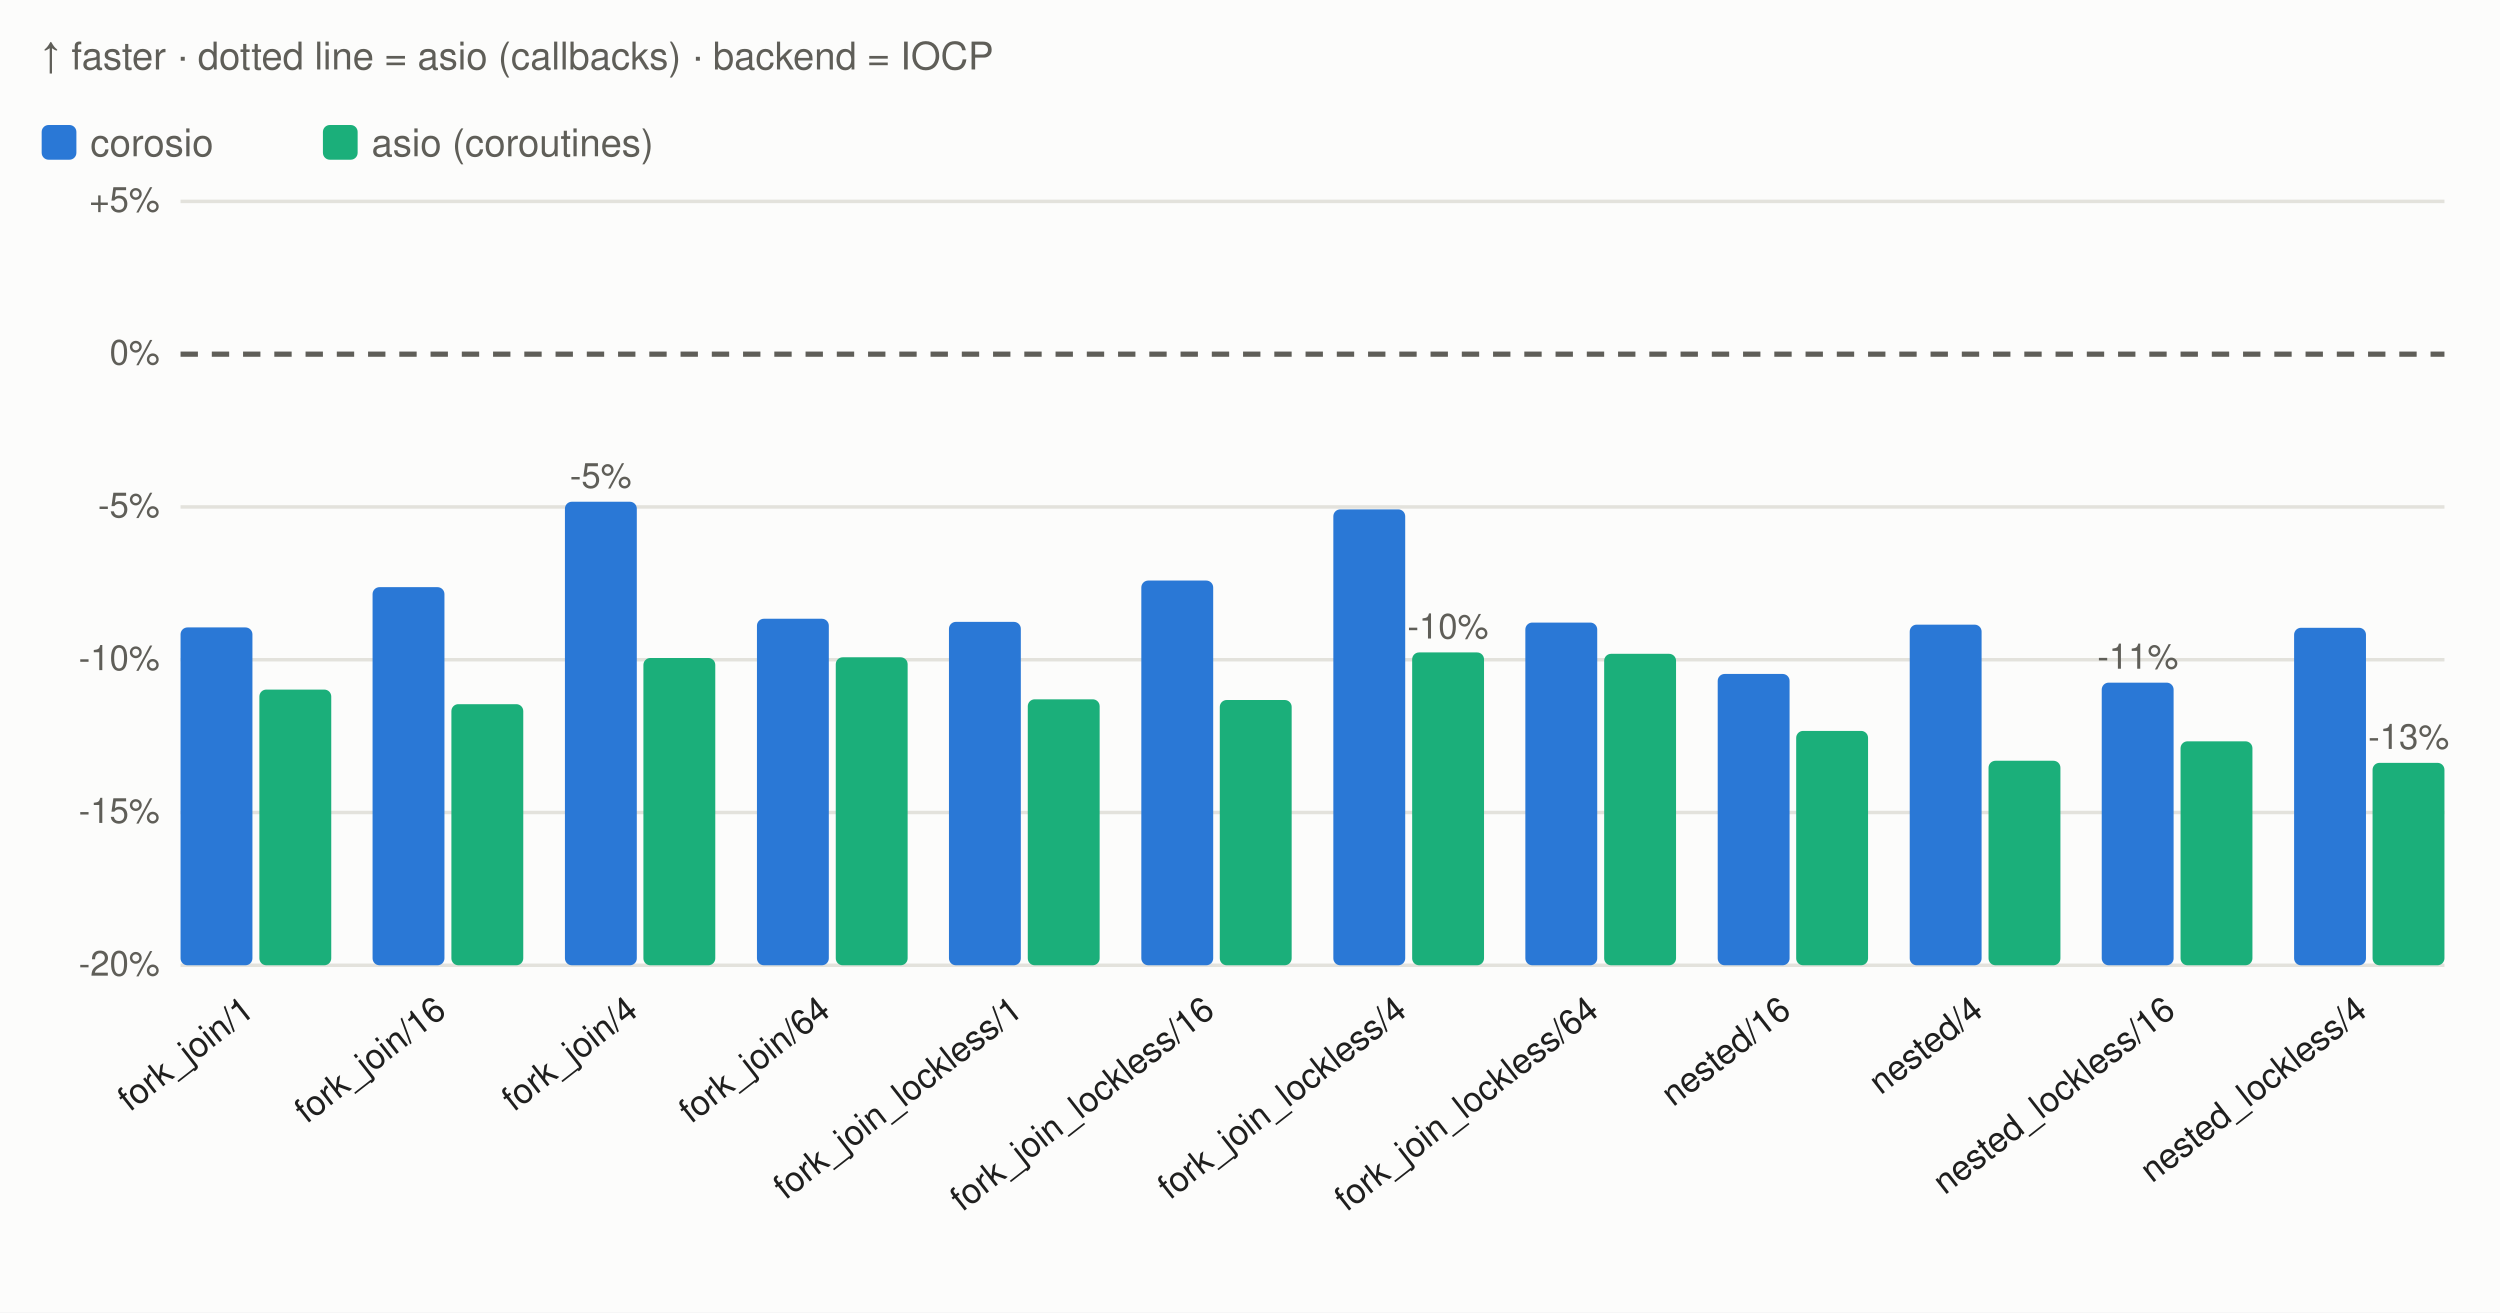
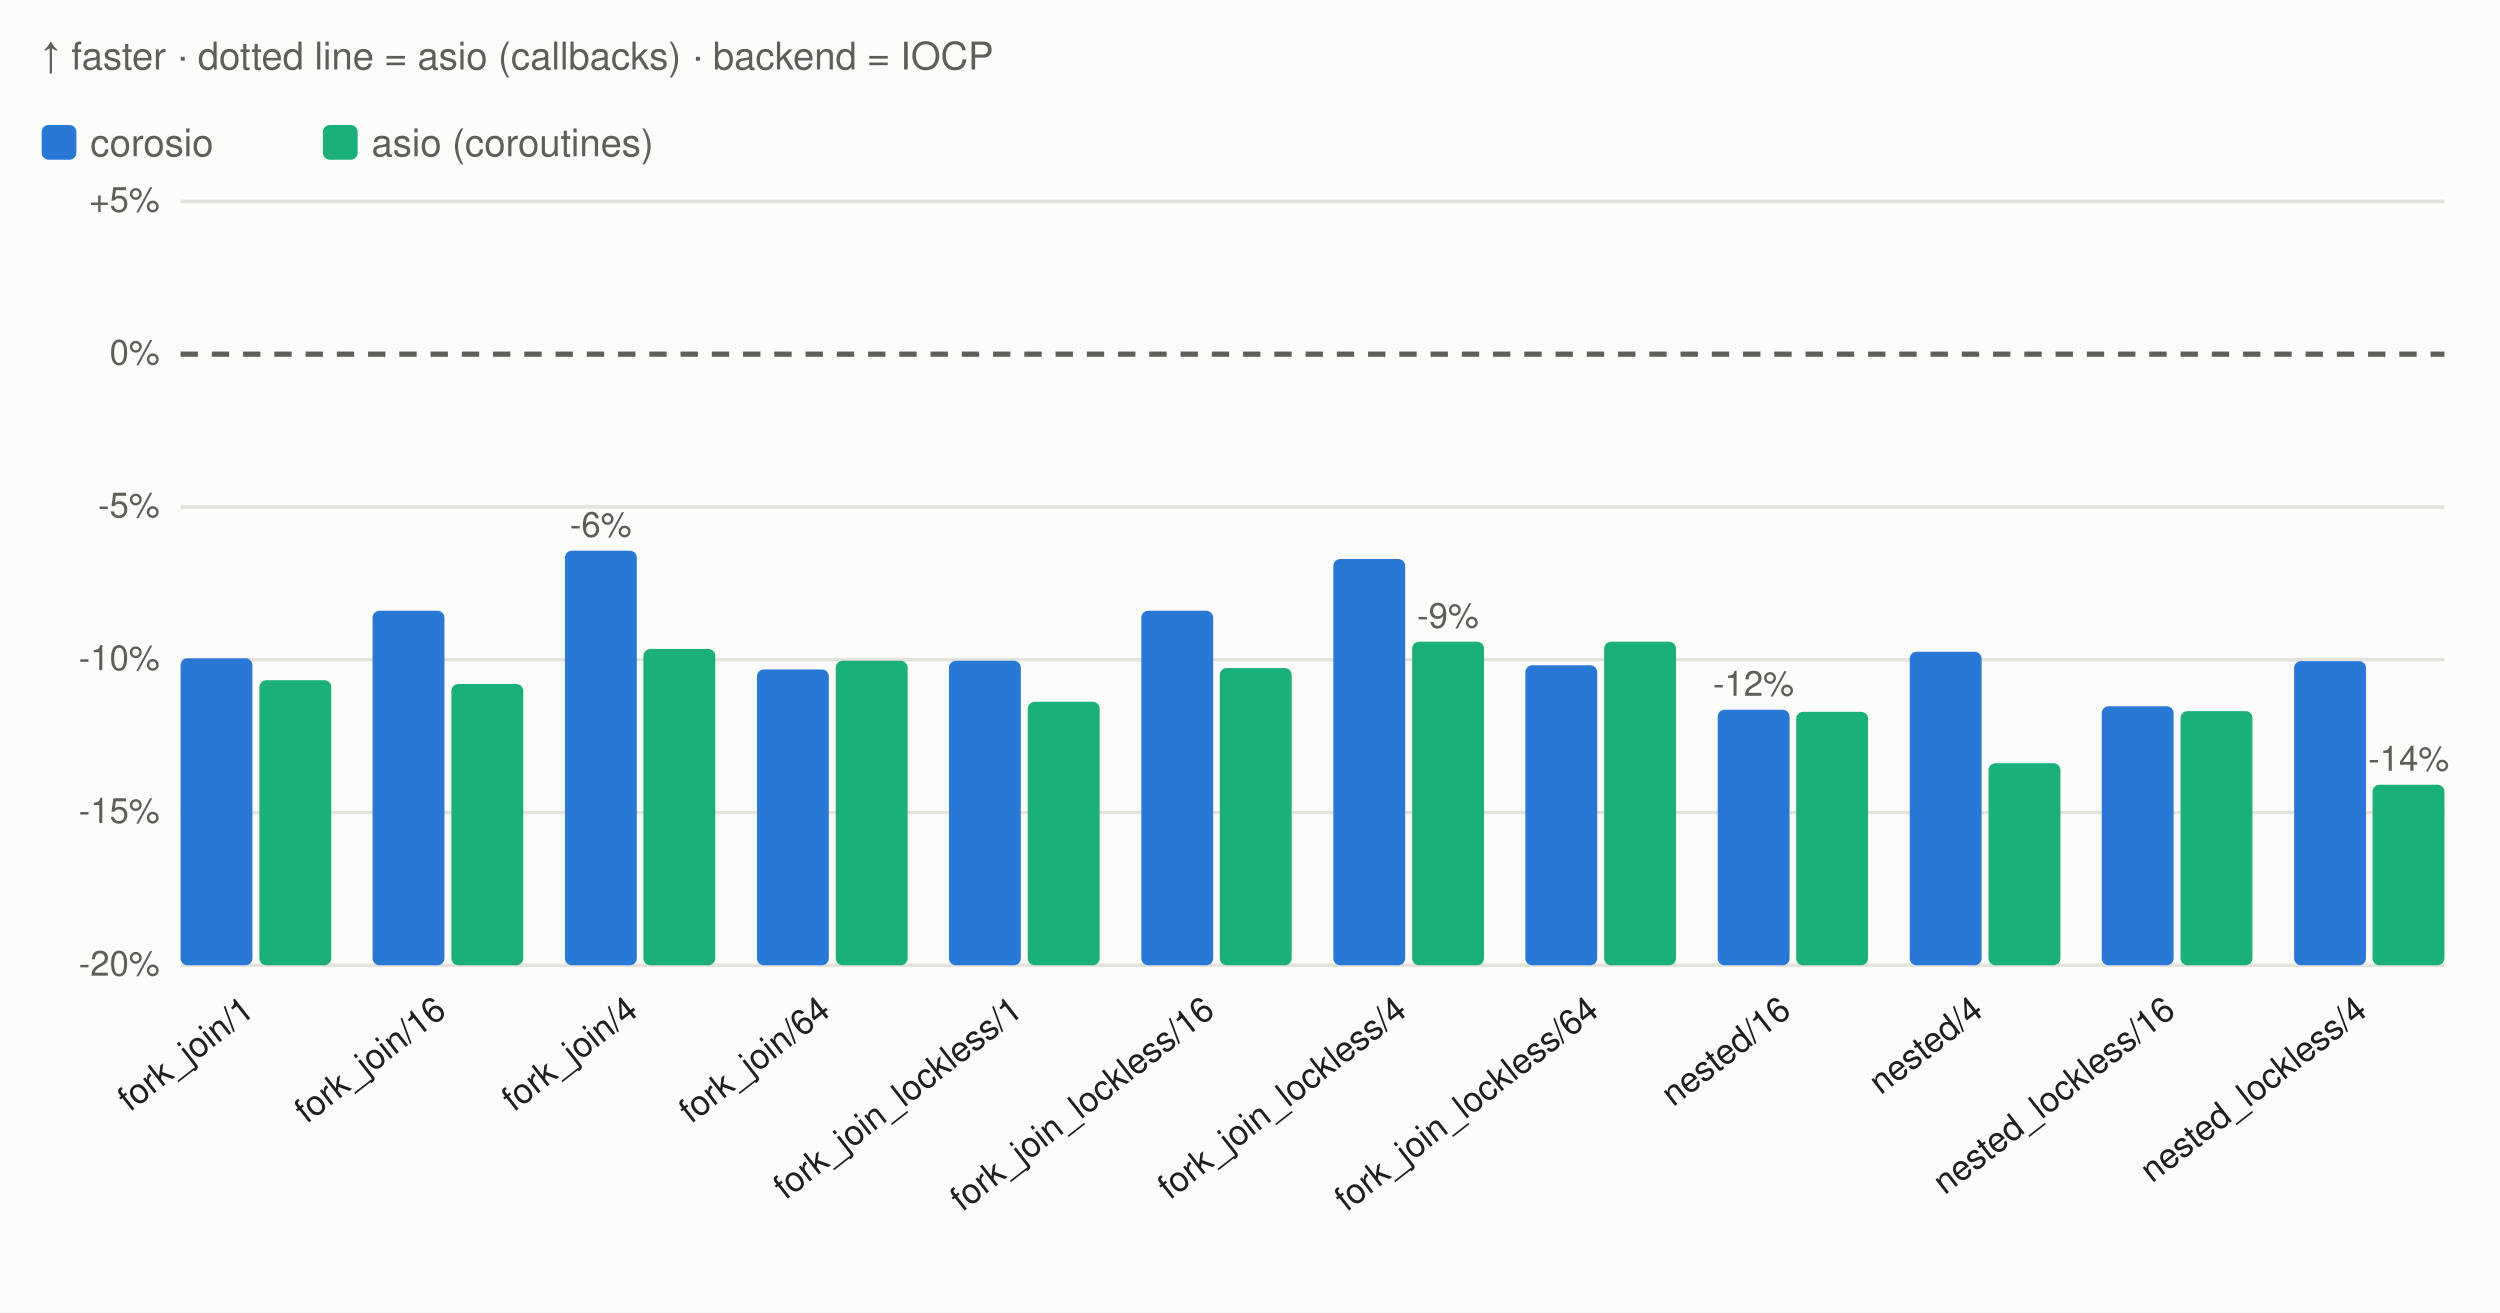
<svg xmlns="http://www.w3.org/2000/svg" class="bch-chart" width="720" height="378" viewBox="0 0 720 378">
  <style>.bch-chart{width:100%;height:auto;overflow:visible}.imageblock.bch-block{align-items:stretch}.imageblock.bch-block .content{width:100%}.bch-seg-label{fill:#ffffff;font-weight:700}html.dark .bch-exact&gt;summary.title,html.dark .bch-exact summary.title{color:var(--text-main-text-primary,#ffffff)}.boostlook .doc .openblock.bch-card{border:1px solid var(--border-border-secondary,#e3e2dc);border-radius:10px;padding:14px 14px 4px;margin-top:1.4rem;margin-bottom:1.4rem}.boostlook .doc .bch-card .imageblock.bch-block{margin-top:0;margin-bottom:0.25rem}.boostlook .doc .bch-card details.bch-exact{margin-top:0;margin-bottom:0.5rem;margin-left:0}.boostlook .doc .bch-card details.bch-exact&gt;summary{margin-left:2rem}.boostlook .doc .bch-card table.stretch,.boostlook #content .bch-card table.stretch{width:100%;margin-left:0;font-size:0.88em}.boostlook .doc .bch-card table.stretch td,.boostlook .doc .bch-card table.stretch th{padding:0.3rem 0.55rem}@media (prefers-color-scheme: dark) {.bch-surface{fill:#1a1a19}.bch-ink{fill:#ffffff}.bch-ink2{fill:#c3c2b7}.bch-grid{stroke:#3a3a38}.bch-zero{stroke:#c3c2b7}.bch-s-native{fill:#3987e5}.bch-s-uring{fill:#d95926}.bch-s-cb{fill:#199e70}.bch-div-pos{fill:#3987e5}.bch-div-neg{fill:#e66767}.bch-div-mid{fill:#383835}}html:not(.dark) .bch-surface{fill:transparent}html:not(.dark) .bch-ink{fill:#1f1f1e}html:not(.dark) .bch-ink2{fill:#5f5e58}html:not(.dark) .bch-grid{stroke:#e3e2dc}html:not(.dark) .bch-zero{stroke:#5f5e58}html:not(.dark) .bch-s-native{fill:#2a78d6}html:not(.dark) .bch-s-uring{fill:#eb6834}html:not(.dark) .bch-s-cb{fill:#1baf7a}html:not(.dark) .bch-div-pos{fill:#2a78d6}html:not(.dark) .bch-div-neg{fill:#e34948}html:not(.dark) .bch-div-mid{fill:#f0efec}html.dark .bch-surface{fill:transparent}html.dark .bch-ink{fill:#ffffff}html.dark .bch-ink2{fill:#c3c2b7}html.dark .bch-grid{stroke:#3a3a38}html.dark .bch-zero{stroke:#c3c2b7}html.dark .bch-s-native{fill:#3987e5}html.dark .bch-s-uring{fill:#d95926}html.dark .bch-s-cb{fill:#199e70}html.dark .bch-div-pos{fill:#3987e5}html.dark .bch-div-neg{fill:#e66767}html.dark .bch-div-mid{fill:#383835}</style>
  <rect width="720" height="378" class="bch-surface" fill="#fcfcfb" />
  <text x="12" y="20" font-family="-apple-system,Segoe UI,Helvetica,Arial,sans-serif" font-size="11" class="bch-ink2" fill="#5f5e58">↑ faster · dotted line = asio (callbacks) · backend = IOCP</text>
  <rect x="12" y="36" width="10" height="10" rx="2" class="bch-s-native" fill="#2a78d6" />
  <text x="26" y="45" font-family="-apple-system,Segoe UI,Helvetica,Arial,sans-serif" font-size="11" class="bch-ink2" fill="#5f5e58">corosio</text>
  <rect x="93" y="36" width="10" height="10" rx="2" class="bch-s-cb" fill="#1baf7a" />
  <text x="107" y="45" font-family="-apple-system,Segoe UI,Helvetica,Arial,sans-serif" font-size="11" class="bch-ink2" fill="#5f5e58">asio (coroutines)</text>
  <line x1="52" y1="278.0" x2="704" y2="278.0" class="bch-grid" stroke="#e3e2dc" stroke-width="1" />
  <text x="46" y="281.0" font-family="-apple-system,Segoe UI,Helvetica,Arial,sans-serif" font-size="10" class="bch-ink2" fill="#5f5e58" text-anchor="end">-20%</text>
  <line x1="52" y1="234.0" x2="704" y2="234.0" class="bch-grid" stroke="#e3e2dc" stroke-width="1" />
  <text x="46" y="237.0" font-family="-apple-system,Segoe UI,Helvetica,Arial,sans-serif" font-size="10" class="bch-ink2" fill="#5f5e58" text-anchor="end">-15%</text>
  <line x1="52" y1="190.0" x2="704" y2="190.0" class="bch-grid" stroke="#e3e2dc" stroke-width="1" />
  <text x="46" y="193.0" font-family="-apple-system,Segoe UI,Helvetica,Arial,sans-serif" font-size="10" class="bch-ink2" fill="#5f5e58" text-anchor="end">-10%</text>
  <line x1="52" y1="146.0" x2="704" y2="146.0" class="bch-grid" stroke="#e3e2dc" stroke-width="1" />
  <text x="46" y="149.0" font-family="-apple-system,Segoe UI,Helvetica,Arial,sans-serif" font-size="10" class="bch-ink2" fill="#5f5e58" text-anchor="end">-5%</text>
  <line x1="52" y1="58.0" x2="704" y2="58.0" class="bch-grid" stroke="#e3e2dc" stroke-width="1" />
  <text x="46" y="61.0" font-family="-apple-system,Segoe UI,Helvetica,Arial,sans-serif" font-size="10" class="bch-ink2" fill="#5f5e58" text-anchor="end">+5%</text>
  <text x="46" y="105.0" font-family="-apple-system,Segoe UI,Helvetica,Arial,sans-serif" font-size="10" class="bch-ink2" fill="#5f5e58" text-anchor="end">0%</text>
-   <rect x="52.0" y="180.7" width="20.7" height="97.3" rx="2" class="bch-s-native" fill="#2a78d6" />
-   <rect x="74.7" y="198.6" width="20.7" height="79.4" rx="2" class="bch-s-cb" fill="#1baf7a" />
+   <rect x="52.0" y="189.6" width="20.7" height="88.4" rx="2" class="bch-s-native" fill="#2a78d6" />
+   <rect x="74.7" y="195.9" width="20.7" height="82.1" rx="2" class="bch-s-cb" fill="#1baf7a" />
  <text x="73.7" y="292.0" font-family="-apple-system,Segoe UI,Helvetica,Arial,sans-serif" font-size="10" class="bch-ink" fill="#1f1f1e" text-anchor="end" transform="rotate(-38 73.7 292.0)">fork_join/1</text>
-   <rect x="107.3" y="169.1" width="20.7" height="108.9" rx="2" class="bch-s-native" fill="#2a78d6" />
-   <rect x="130.0" y="202.8" width="20.7" height="75.2" rx="2" class="bch-s-cb" fill="#1baf7a" />
+   <rect x="107.3" y="175.9" width="20.7" height="102.1" rx="2" class="bch-s-native" fill="#2a78d6" />
+   <rect x="130.0" y="197.0" width="20.7" height="81.0" rx="2" class="bch-s-cb" fill="#1baf7a" />
  <text x="129.0" y="292.0" font-family="-apple-system,Segoe UI,Helvetica,Arial,sans-serif" font-size="10" class="bch-ink" fill="#1f1f1e" text-anchor="end" transform="rotate(-38 129.0 292.0)">fork_join/16</text>
-   <rect x="162.7" y="144.5" width="20.7" height="133.5" rx="2" class="bch-s-native" fill="#2a78d6" />
-   <text x="173.0" y="140.5" font-family="-apple-system,Segoe UI,Helvetica,Arial,sans-serif" font-size="10" class="bch-ink2" fill="#5f5e58" text-anchor="middle">-5%</text>
-   <rect x="185.3" y="189.5" width="20.7" height="88.5" rx="2" class="bch-s-cb" fill="#1baf7a" />
+   <rect x="162.7" y="158.6" width="20.7" height="119.4" rx="2" class="bch-s-native" fill="#2a78d6" />
+   <text x="173.0" y="154.6" font-family="-apple-system,Segoe UI,Helvetica,Arial,sans-serif" font-size="10" class="bch-ink2" fill="#5f5e58" text-anchor="middle">-6%</text>
+   <rect x="185.3" y="186.9" width="20.7" height="91.1" rx="2" class="bch-s-cb" fill="#1baf7a" />
  <text x="184.3" y="292.0" font-family="-apple-system,Segoe UI,Helvetica,Arial,sans-serif" font-size="10" class="bch-ink" fill="#1f1f1e" text-anchor="end" transform="rotate(-38 184.3 292.0)">fork_join/4</text>
-   <rect x="218.0" y="178.2" width="20.7" height="99.8" rx="2" class="bch-s-native" fill="#2a78d6" />
-   <rect x="240.7" y="189.3" width="20.7" height="88.7" rx="2" class="bch-s-cb" fill="#1baf7a" />
+   <rect x="218.0" y="192.8" width="20.7" height="85.2" rx="2" class="bch-s-native" fill="#2a78d6" />
+   <rect x="240.7" y="190.3" width="20.7" height="87.7" rx="2" class="bch-s-cb" fill="#1baf7a" />
  <text x="239.7" y="292.0" font-family="-apple-system,Segoe UI,Helvetica,Arial,sans-serif" font-size="10" class="bch-ink" fill="#1f1f1e" text-anchor="end" transform="rotate(-38 239.7 292.0)">fork_join/64</text>
-   <rect x="273.3" y="179.1" width="20.7" height="98.9" rx="2" class="bch-s-native" fill="#2a78d6" />
-   <rect x="296.0" y="201.4" width="20.7" height="76.6" rx="2" class="bch-s-cb" fill="#1baf7a" />
+   <rect x="273.3" y="190.3" width="20.7" height="87.7" rx="2" class="bch-s-native" fill="#2a78d6" />
+   <rect x="296.0" y="202.1" width="20.7" height="75.9" rx="2" class="bch-s-cb" fill="#1baf7a" />
  <text x="295.0" y="292.0" font-family="-apple-system,Segoe UI,Helvetica,Arial,sans-serif" font-size="10" class="bch-ink" fill="#1f1f1e" text-anchor="end" transform="rotate(-38 295.0 292.0)">fork_join_lockless/1</text>
-   <rect x="328.7" y="167.2" width="20.7" height="110.8" rx="2" class="bch-s-native" fill="#2a78d6" />
-   <rect x="351.3" y="201.6" width="20.7" height="76.4" rx="2" class="bch-s-cb" fill="#1baf7a" />
+   <rect x="328.7" y="175.9" width="20.7" height="102.1" rx="2" class="bch-s-native" fill="#2a78d6" />
+   <rect x="351.3" y="192.4" width="20.7" height="85.6" rx="2" class="bch-s-cb" fill="#1baf7a" />
  <text x="350.3" y="292.0" font-family="-apple-system,Segoe UI,Helvetica,Arial,sans-serif" font-size="10" class="bch-ink" fill="#1f1f1e" text-anchor="end" transform="rotate(-38 350.3 292.0)">fork_join_lockless/16</text>
-   <rect x="384.0" y="146.7" width="20.7" height="131.3" rx="2" class="bch-s-native" fill="#2a78d6" />
-   <rect x="406.7" y="187.9" width="20.7" height="90.1" rx="2" class="bch-s-cb" fill="#1baf7a" />
-   <text x="417.0" y="183.9" font-family="-apple-system,Segoe UI,Helvetica,Arial,sans-serif" font-size="10" class="bch-ink2" fill="#5f5e58" text-anchor="middle">-10%</text>
+   <rect x="384.0" y="161.0" width="20.7" height="117.0" rx="2" class="bch-s-native" fill="#2a78d6" />
+   <rect x="406.7" y="184.8" width="20.7" height="93.2" rx="2" class="bch-s-cb" fill="#1baf7a" />
+   <text x="417.0" y="180.8" font-family="-apple-system,Segoe UI,Helvetica,Arial,sans-serif" font-size="10" class="bch-ink2" fill="#5f5e58" text-anchor="middle">-9%</text>
  <text x="405.7" y="292.0" font-family="-apple-system,Segoe UI,Helvetica,Arial,sans-serif" font-size="10" class="bch-ink" fill="#1f1f1e" text-anchor="end" transform="rotate(-38 405.7 292.0)">fork_join_lockless/4</text>
-   <rect x="439.3" y="179.3" width="20.7" height="98.7" rx="2" class="bch-s-native" fill="#2a78d6" />
-   <rect x="462.0" y="188.3" width="20.7" height="89.7" rx="2" class="bch-s-cb" fill="#1baf7a" />
+   <rect x="439.3" y="191.6" width="20.7" height="86.4" rx="2" class="bch-s-native" fill="#2a78d6" />
+   <rect x="462.0" y="184.8" width="20.7" height="93.2" rx="2" class="bch-s-cb" fill="#1baf7a" />
  <text x="461.0" y="292.0" font-family="-apple-system,Segoe UI,Helvetica,Arial,sans-serif" font-size="10" class="bch-ink" fill="#1f1f1e" text-anchor="end" transform="rotate(-38 461.0 292.0)">fork_join_lockless/64</text>
-   <rect x="494.7" y="194.1" width="20.7" height="83.9" rx="2" class="bch-s-native" fill="#2a78d6" />
-   <rect x="517.3" y="210.5" width="20.7" height="67.5" rx="2" class="bch-s-cb" fill="#1baf7a" />
+   <rect x="494.7" y="204.4" width="20.7" height="73.6" rx="2" class="bch-s-native" fill="#2a78d6" />
+   <text x="505.0" y="200.4" font-family="-apple-system,Segoe UI,Helvetica,Arial,sans-serif" font-size="10" class="bch-ink2" fill="#5f5e58" text-anchor="middle">-12%</text>
+   <rect x="517.3" y="205.0" width="20.7" height="73.0" rx="2" class="bch-s-cb" fill="#1baf7a" />
  <text x="516.3" y="292.0" font-family="-apple-system,Segoe UI,Helvetica,Arial,sans-serif" font-size="10" class="bch-ink" fill="#1f1f1e" text-anchor="end" transform="rotate(-38 516.3 292.0)">nested/16</text>
-   <rect x="550.0" y="179.9" width="20.7" height="98.1" rx="2" class="bch-s-native" fill="#2a78d6" />
-   <rect x="572.7" y="219.1" width="20.7" height="58.9" rx="2" class="bch-s-cb" fill="#1baf7a" />
+   <rect x="550.0" y="187.7" width="20.7" height="90.3" rx="2" class="bch-s-native" fill="#2a78d6" />
+   <rect x="572.7" y="219.8" width="20.7" height="58.2" rx="2" class="bch-s-cb" fill="#1baf7a" />
  <text x="571.7" y="292.0" font-family="-apple-system,Segoe UI,Helvetica,Arial,sans-serif" font-size="10" class="bch-ink" fill="#1f1f1e" text-anchor="end" transform="rotate(-38 571.7 292.0)">nested/4</text>
-   <rect x="605.3" y="196.6" width="20.7" height="81.4" rx="2" class="bch-s-native" fill="#2a78d6" />
-   <text x="615.7" y="192.6" font-family="-apple-system,Segoe UI,Helvetica,Arial,sans-serif" font-size="10" class="bch-ink2" fill="#5f5e58" text-anchor="middle">-11%</text>
-   <rect x="628.0" y="213.5" width="20.7" height="64.5" rx="2" class="bch-s-cb" fill="#1baf7a" />
+   <rect x="605.3" y="203.4" width="20.7" height="74.6" rx="2" class="bch-s-native" fill="#2a78d6" />
+   <rect x="628.0" y="204.8" width="20.7" height="73.2" rx="2" class="bch-s-cb" fill="#1baf7a" />
  <text x="627.0" y="292.0" font-family="-apple-system,Segoe UI,Helvetica,Arial,sans-serif" font-size="10" class="bch-ink" fill="#1f1f1e" text-anchor="end" transform="rotate(-38 627.0 292.0)">nested_lockless/16</text>
-   <rect x="660.7" y="180.8" width="20.7" height="97.2" rx="2" class="bch-s-native" fill="#2a78d6" />
-   <rect x="683.3" y="219.7" width="20.7" height="58.3" rx="2" class="bch-s-cb" fill="#1baf7a" />
-   <text x="693.7" y="215.7" font-family="-apple-system,Segoe UI,Helvetica,Arial,sans-serif" font-size="10" class="bch-ink2" fill="#5f5e58" text-anchor="middle">-13%</text>
+   <rect x="660.7" y="190.4" width="20.7" height="87.6" rx="2" class="bch-s-native" fill="#2a78d6" />
+   <rect x="683.3" y="226.0" width="20.7" height="52.0" rx="2" class="bch-s-cb" fill="#1baf7a" />
+   <text x="693.7" y="222.0" font-family="-apple-system,Segoe UI,Helvetica,Arial,sans-serif" font-size="10" class="bch-ink2" fill="#5f5e58" text-anchor="middle">-14%</text>
  <text x="682.3" y="292.0" font-family="-apple-system,Segoe UI,Helvetica,Arial,sans-serif" font-size="10" class="bch-ink" fill="#1f1f1e" text-anchor="end" transform="rotate(-38 682.3 292.0)">nested_lockless/4</text>
  <line x1="52" y1="102.0" x2="704" y2="102.0" class="bch-zero" stroke="#5f5e58" stroke-width="1.5" stroke-dasharray="5 4" />
</svg>
